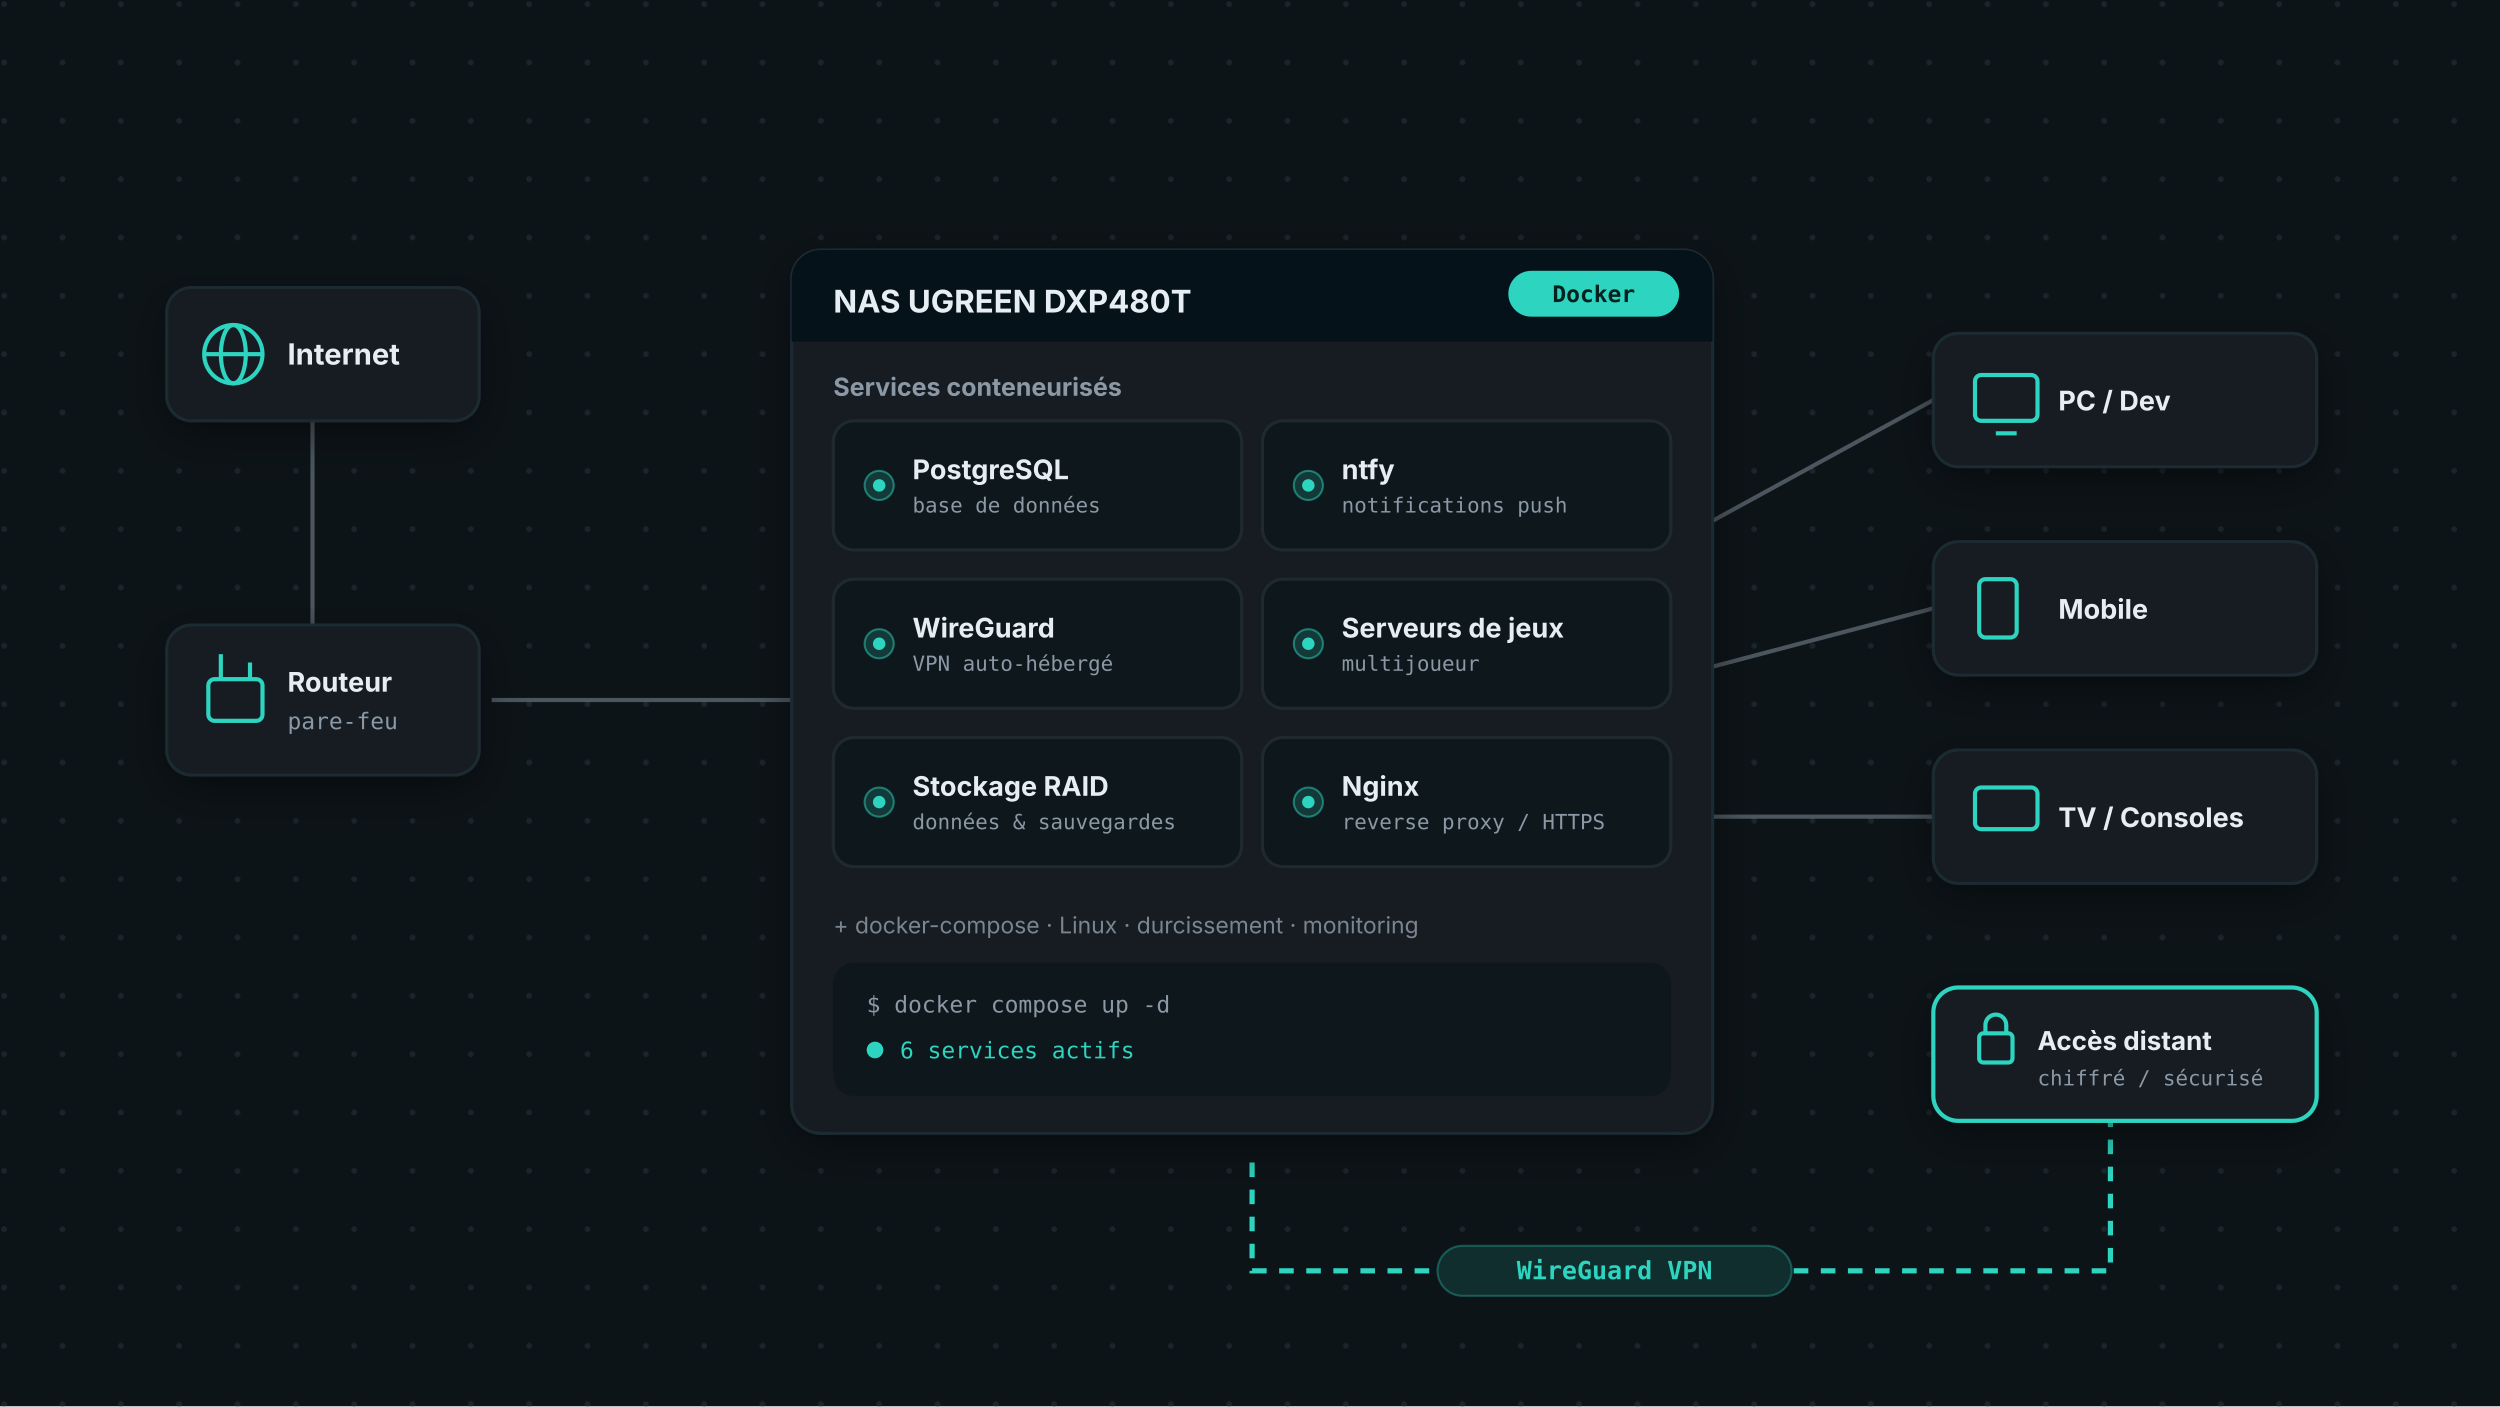
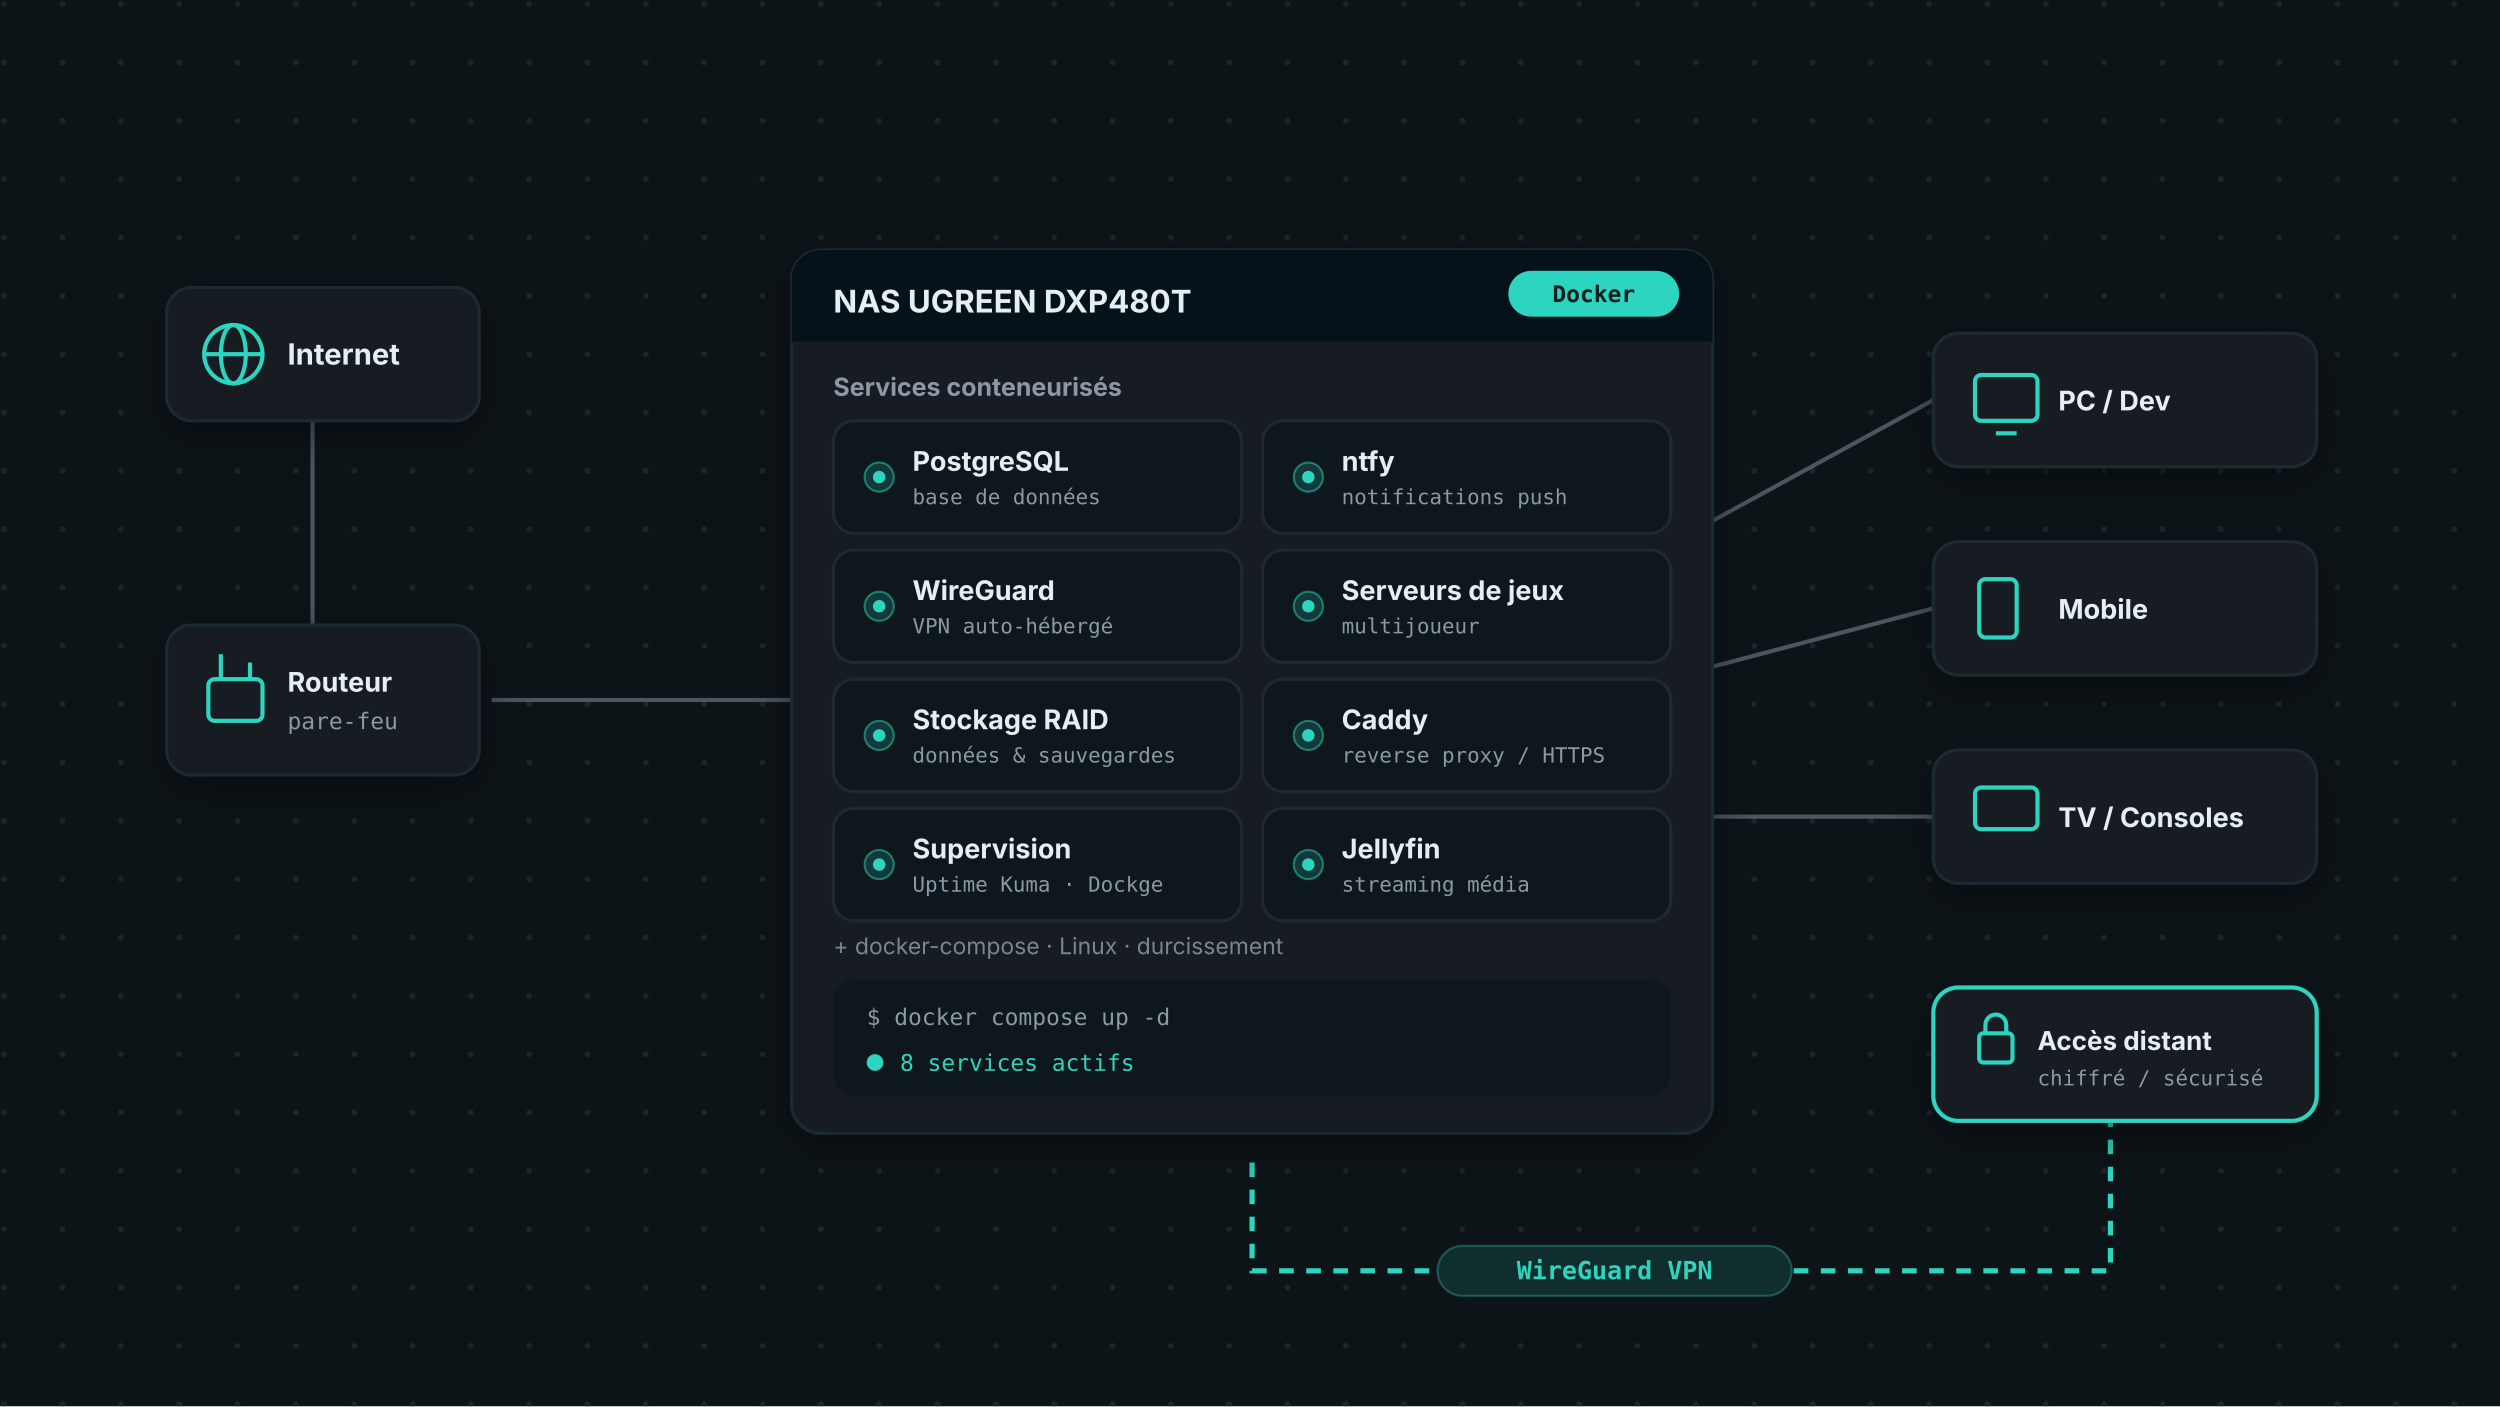
<svg xmlns="http://www.w3.org/2000/svg" width="1200" height="675" viewBox="0 0 1200 675" font-family="'Inter', system-ui, -apple-system, 'Segoe UI', Arial, sans-serif">
  <defs>
    <pattern id="homelab-dark-fr-dots" width="28" height="28" patternUnits="userSpaceOnUse">
      <circle cx="2" cy="2" r="1.4" fill="#1f2a30" fill-opacity="0.8" />
    </pattern>
    <filter id="homelab-dark-fr-sh" x="-20%" y="-20%" width="140%" height="160%">
      <feDropShadow dx="0" dy="6" stdDeviation="11" flood-color="#000000" flood-opacity="0.45" />
    </filter>
  </defs>
  <rect width="1200" height="675" fill="#0d1418" />
  <rect width="1200" height="675" fill="url(#homelab-dark-fr-dots)" />
  <g stroke="#8b98a5" stroke-opacity="0.5" stroke-width="2" fill="none">
    <path d="M150 196 L150 300" />
    <path d="M236 336 L380 336" />
    <path d="M822 250 L928 192" />
    <path d="M822 320 L928 292" />
    <path d="M822 392 L928 392" />
  </g>
  <path d="M601 558 L601 610 L1013 610 L1013 538" stroke="#2dd4bf" stroke-width="2.5" stroke-dasharray="7 6" fill="none" />
  <rect x="690" y="598" width="170" height="24" rx="12" fill="#0d1418" />
  <rect x="690" y="598" width="170" height="24" rx="12" fill="#2dd4bf" fill-opacity="0.14" stroke="#2dd4bf" stroke-opacity="0.32" />
  <text x="775" y="614" font-size="12" fill="#2dd4bf" font-weight="bold" font-family="'JetBrains Mono', ui-monospace, SFMono-Regular, Menlo, Consolas, monospace" text-anchor="middle">WireGuard VPN</text>
  <g filter="url(#homelab-dark-fr-sh)">
    <rect x="80" y="138" width="150" height="64" rx="12" fill="#121c20" stroke="#1f2a30" stroke-width="1.5" />
  </g>
  <g stroke="#2dd4bf" stroke-width="2" fill="none">
    <circle cx="112" cy="170" r="14" />
    <ellipse cx="112" cy="170" rx="6" ry="14" />
    <line x1="98" y1="170" x2="126" y2="170" />
  </g>
  <text x="138" y="175" font-size="14" fill="#e6edf3" font-weight="bold" font-family="'Inter', system-ui, -apple-system, 'Segoe UI', Arial, sans-serif">Internet</text>
  <g filter="url(#homelab-dark-fr-sh)">
    <rect x="80" y="300" width="150" height="72" rx="12" fill="#121c20" stroke="#1f2a30" stroke-width="1.5" />
  </g>
  <g stroke="#2dd4bf" stroke-width="2" fill="none">
    <rect x="100" y="326" width="26" height="20" rx="3" />
    <line x1="106" y1="326" x2="106" y2="314" />
    <line x1="120" y1="326" x2="120" y2="318" />
  </g>
  <text x="138" y="332" font-size="13" fill="#e6edf3" font-weight="bold" font-family="'Inter', system-ui, -apple-system, 'Segoe UI', Arial, sans-serif">Routeur</text>
  <text x="138" y="350" font-size="11" fill="#8b98a5" font-weight="normal" font-family="'JetBrains Mono', ui-monospace, SFMono-Regular, Menlo, Consolas, monospace">pare-feu</text>
  <g filter="url(#homelab-dark-fr-sh)">
    <rect x="380" y="120" width="442" height="424" rx="14" fill="#121c20" stroke="#1f2a30" stroke-width="1.5" />
  </g>
  <path d="M380 134 a14 14 0 0 1 14 -14 h414 a14 14 0 0 1 14 14 v30 h-442 z" fill="#06121a" />
  <text x="400" y="150" font-size="15" fill="#e6edf3" font-weight="bold" font-family="'Inter', system-ui, -apple-system, 'Segoe UI', Arial, sans-serif">NAS UGREEN DXP480T</text>
  <rect x="724" y="130" width="82" height="22" rx="11" fill="#2dd4bf" />
  <text x="765" y="145" font-size="11" fill="#06201d" font-weight="bold" font-family="'JetBrains Mono', ui-monospace, SFMono-Regular, Menlo, Consolas, monospace" text-anchor="middle">Docker</text>
  <text x="400" y="190" font-size="12" fill="#8b98a5" font-weight="bold" font-family="'Inter', system-ui, -apple-system, 'Segoe UI', Arial, sans-serif">Services conteneurisés</text>
  <g>
-     <rect x="400" y="202" width="196" height="62" rx="10" fill="#0e171b" stroke="#1f2a30" stroke-width="1.5" />
+     <rect x="400" y="202" width="196" height="54" rx="10" fill="#0e171b" stroke="#1f2a30" stroke-width="1.5" />
  </g>
-   <circle cx="422" cy="233" r="7" fill="#2dd4bf" fill-opacity="0.18" stroke="#2dd4bf" stroke-opacity="0.5" />
-   <circle cx="422" cy="233" r="3" fill="#2dd4bf" />
-   <text x="438" y="230" font-size="13" fill="#e6edf3" font-weight="bold" font-family="'Inter', system-ui, -apple-system, 'Segoe UI', Arial, sans-serif">PostgreSQL</text>
-   <text x="438" y="246" font-size="10" fill="#8b98a5" font-weight="normal" font-family="'JetBrains Mono', ui-monospace, SFMono-Regular, Menlo, Consolas, monospace">base de données</text>
+   <circle cx="422" cy="229" r="7" fill="#2dd4bf" fill-opacity="0.18" stroke="#2dd4bf" stroke-opacity="0.5" />
+   <circle cx="422" cy="229" r="3" fill="#2dd4bf" />
+   <text x="438" y="226" font-size="13" fill="#e6edf3" font-weight="bold" font-family="'Inter', system-ui, -apple-system, 'Segoe UI', Arial, sans-serif">PostgreSQL</text>
+   <text x="438" y="242" font-size="10" fill="#8b98a5" font-weight="normal" font-family="'JetBrains Mono', ui-monospace, SFMono-Regular, Menlo, Consolas, monospace">base de données</text>
  <g>
-     <rect x="606" y="202" width="196" height="62" rx="10" fill="#0e171b" stroke="#1f2a30" stroke-width="1.5" />
+     <rect x="606" y="202" width="196" height="54" rx="10" fill="#0e171b" stroke="#1f2a30" stroke-width="1.5" />
  </g>
-   <circle cx="628" cy="233" r="7" fill="#2dd4bf" fill-opacity="0.18" stroke="#2dd4bf" stroke-opacity="0.5" />
-   <circle cx="628" cy="233" r="3" fill="#2dd4bf" />
-   <text x="644" y="230" font-size="13" fill="#e6edf3" font-weight="bold" font-family="'Inter', system-ui, -apple-system, 'Segoe UI', Arial, sans-serif">ntfy</text>
-   <text x="644" y="246" font-size="10" fill="#8b98a5" font-weight="normal" font-family="'JetBrains Mono', ui-monospace, SFMono-Regular, Menlo, Consolas, monospace">notifications push</text>
+   <circle cx="628" cy="229" r="7" fill="#2dd4bf" fill-opacity="0.18" stroke="#2dd4bf" stroke-opacity="0.5" />
+   <circle cx="628" cy="229" r="3" fill="#2dd4bf" />
+   <text x="644" y="226" font-size="13" fill="#e6edf3" font-weight="bold" font-family="'Inter', system-ui, -apple-system, 'Segoe UI', Arial, sans-serif">ntfy</text>
+   <text x="644" y="242" font-size="10" fill="#8b98a5" font-weight="normal" font-family="'JetBrains Mono', ui-monospace, SFMono-Regular, Menlo, Consolas, monospace">notifications push</text>
  <g>
-     <rect x="400" y="278" width="196" height="62" rx="10" fill="#0e171b" stroke="#1f2a30" stroke-width="1.5" />
+     <rect x="400" y="264" width="196" height="54" rx="10" fill="#0e171b" stroke="#1f2a30" stroke-width="1.5" />
  </g>
-   <circle cx="422" cy="309" r="7" fill="#2dd4bf" fill-opacity="0.18" stroke="#2dd4bf" stroke-opacity="0.5" />
-   <circle cx="422" cy="309" r="3" fill="#2dd4bf" />
-   <text x="438" y="306" font-size="13" fill="#e6edf3" font-weight="bold" font-family="'Inter', system-ui, -apple-system, 'Segoe UI', Arial, sans-serif">WireGuard</text>
-   <text x="438" y="322" font-size="10" fill="#8b98a5" font-weight="normal" font-family="'JetBrains Mono', ui-monospace, SFMono-Regular, Menlo, Consolas, monospace">VPN auto-hébergé</text>
+   <circle cx="422" cy="291" r="7" fill="#2dd4bf" fill-opacity="0.18" stroke="#2dd4bf" stroke-opacity="0.5" />
+   <circle cx="422" cy="291" r="3" fill="#2dd4bf" />
+   <text x="438" y="288" font-size="13" fill="#e6edf3" font-weight="bold" font-family="'Inter', system-ui, -apple-system, 'Segoe UI', Arial, sans-serif">WireGuard</text>
+   <text x="438" y="304" font-size="10" fill="#8b98a5" font-weight="normal" font-family="'JetBrains Mono', ui-monospace, SFMono-Regular, Menlo, Consolas, monospace">VPN auto-hébergé</text>
  <g>
-     <rect x="606" y="278" width="196" height="62" rx="10" fill="#0e171b" stroke="#1f2a30" stroke-width="1.5" />
+     <rect x="606" y="264" width="196" height="54" rx="10" fill="#0e171b" stroke="#1f2a30" stroke-width="1.5" />
  </g>
-   <circle cx="628" cy="309" r="7" fill="#2dd4bf" fill-opacity="0.18" stroke="#2dd4bf" stroke-opacity="0.5" />
-   <circle cx="628" cy="309" r="3" fill="#2dd4bf" />
-   <text x="644" y="306" font-size="13" fill="#e6edf3" font-weight="bold" font-family="'Inter', system-ui, -apple-system, 'Segoe UI', Arial, sans-serif">Serveurs de jeux</text>
-   <text x="644" y="322" font-size="10" fill="#8b98a5" font-weight="normal" font-family="'JetBrains Mono', ui-monospace, SFMono-Regular, Menlo, Consolas, monospace">multijoueur</text>
+   <circle cx="628" cy="291" r="7" fill="#2dd4bf" fill-opacity="0.18" stroke="#2dd4bf" stroke-opacity="0.5" />
+   <circle cx="628" cy="291" r="3" fill="#2dd4bf" />
+   <text x="644" y="288" font-size="13" fill="#e6edf3" font-weight="bold" font-family="'Inter', system-ui, -apple-system, 'Segoe UI', Arial, sans-serif">Serveurs de jeux</text>
+   <text x="644" y="304" font-size="10" fill="#8b98a5" font-weight="normal" font-family="'JetBrains Mono', ui-monospace, SFMono-Regular, Menlo, Consolas, monospace">multijoueur</text>
  <g>
-     <rect x="400" y="354" width="196" height="62" rx="10" fill="#0e171b" stroke="#1f2a30" stroke-width="1.5" />
+     <rect x="400" y="326" width="196" height="54" rx="10" fill="#0e171b" stroke="#1f2a30" stroke-width="1.5" />
  </g>
-   <circle cx="422" cy="385" r="7" fill="#2dd4bf" fill-opacity="0.18" stroke="#2dd4bf" stroke-opacity="0.5" />
-   <circle cx="422" cy="385" r="3" fill="#2dd4bf" />
-   <text x="438" y="382" font-size="13" fill="#e6edf3" font-weight="bold" font-family="'Inter', system-ui, -apple-system, 'Segoe UI', Arial, sans-serif">Stockage RAID</text>
-   <text x="438" y="398" font-size="10" fill="#8b98a5" font-weight="normal" font-family="'JetBrains Mono', ui-monospace, SFMono-Regular, Menlo, Consolas, monospace">données &amp; sauvegardes</text>
+   <circle cx="422" cy="353" r="7" fill="#2dd4bf" fill-opacity="0.18" stroke="#2dd4bf" stroke-opacity="0.5" />
+   <circle cx="422" cy="353" r="3" fill="#2dd4bf" />
+   <text x="438" y="350" font-size="13" fill="#e6edf3" font-weight="bold" font-family="'Inter', system-ui, -apple-system, 'Segoe UI', Arial, sans-serif">Stockage RAID</text>
+   <text x="438" y="366" font-size="10" fill="#8b98a5" font-weight="normal" font-family="'JetBrains Mono', ui-monospace, SFMono-Regular, Menlo, Consolas, monospace">données &amp; sauvegardes</text>
  <g>
-     <rect x="606" y="354" width="196" height="62" rx="10" fill="#0e171b" stroke="#1f2a30" stroke-width="1.5" />
+     <rect x="606" y="326" width="196" height="54" rx="10" fill="#0e171b" stroke="#1f2a30" stroke-width="1.5" />
  </g>
-   <circle cx="628" cy="385" r="7" fill="#2dd4bf" fill-opacity="0.18" stroke="#2dd4bf" stroke-opacity="0.5" />
-   <circle cx="628" cy="385" r="3" fill="#2dd4bf" />
-   <text x="644" y="382" font-size="13" fill="#e6edf3" font-weight="bold" font-family="'Inter', system-ui, -apple-system, 'Segoe UI', Arial, sans-serif">Nginx</text>
-   <text x="644" y="398" font-size="10" fill="#8b98a5" font-weight="normal" font-family="'JetBrains Mono', ui-monospace, SFMono-Regular, Menlo, Consolas, monospace">reverse proxy / HTTPS</text>
-   <text x="400" y="448" font-size="11" fill="#8b98a5" fill-opacity="0.85" font-weight="normal" font-family="'Inter', system-ui, -apple-system, 'Segoe UI', Arial, sans-serif">+ docker-compose · Linux · durcissement · monitoring</text>
-   <rect x="400" y="462" width="402" height="64" rx="10" fill="#0e171b" />
-   <text x="416" y="486" font-size="11" fill="#8b98a5" font-weight="normal" font-family="'JetBrains Mono', ui-monospace, SFMono-Regular, Menlo, Consolas, monospace">$ docker compose up -d</text>
-   <circle cx="420" cy="504" r="4" fill="#2dd4bf" />
-   <text x="432" y="508" font-size="11" fill="#2dd4bf" font-weight="normal" font-family="'JetBrains Mono', ui-monospace, SFMono-Regular, Menlo, Consolas, monospace">6 services actifs</text>
+   <circle cx="628" cy="353" r="7" fill="#2dd4bf" fill-opacity="0.18" stroke="#2dd4bf" stroke-opacity="0.5" />
+   <circle cx="628" cy="353" r="3" fill="#2dd4bf" />
+   <text x="644" y="350" font-size="13" fill="#e6edf3" font-weight="bold" font-family="'Inter', system-ui, -apple-system, 'Segoe UI', Arial, sans-serif">Caddy</text>
+   <text x="644" y="366" font-size="10" fill="#8b98a5" font-weight="normal" font-family="'JetBrains Mono', ui-monospace, SFMono-Regular, Menlo, Consolas, monospace">reverse proxy / HTTPS</text>
+   <g>
+     <rect x="400" y="388" width="196" height="54" rx="10" fill="#0e171b" stroke="#1f2a30" stroke-width="1.5" />
+   </g>
+   <circle cx="422" cy="415" r="7" fill="#2dd4bf" fill-opacity="0.18" stroke="#2dd4bf" stroke-opacity="0.5" />
+   <circle cx="422" cy="415" r="3" fill="#2dd4bf" />
+   <text x="438" y="412" font-size="13" fill="#e6edf3" font-weight="bold" font-family="'Inter', system-ui, -apple-system, 'Segoe UI', Arial, sans-serif">Supervision</text>
+   <text x="438" y="428" font-size="10" fill="#8b98a5" font-weight="normal" font-family="'JetBrains Mono', ui-monospace, SFMono-Regular, Menlo, Consolas, monospace">Uptime Kuma · Dockge</text>
+   <g>
+     <rect x="606" y="388" width="196" height="54" rx="10" fill="#0e171b" stroke="#1f2a30" stroke-width="1.5" />
+   </g>
+   <circle cx="628" cy="415" r="7" fill="#2dd4bf" fill-opacity="0.18" stroke="#2dd4bf" stroke-opacity="0.5" />
+   <circle cx="628" cy="415" r="3" fill="#2dd4bf" />
+   <text x="644" y="412" font-size="13" fill="#e6edf3" font-weight="bold" font-family="'Inter', system-ui, -apple-system, 'Segoe UI', Arial, sans-serif">Jellyfin</text>
+   <text x="644" y="428" font-size="10" fill="#8b98a5" font-weight="normal" font-family="'JetBrains Mono', ui-monospace, SFMono-Regular, Menlo, Consolas, monospace">streaming média</text>
+   <text x="400" y="458" font-size="11" fill="#8b98a5" fill-opacity="0.85" font-weight="normal" font-family="'Inter', system-ui, -apple-system, 'Segoe UI', Arial, sans-serif">+ docker-compose · Linux · durcissement</text>
+   <rect x="400" y="470" width="402" height="56" rx="10" fill="#0e171b" />
+   <text x="416" y="492" font-size="11" fill="#8b98a5" font-weight="normal" font-family="'JetBrains Mono', ui-monospace, SFMono-Regular, Menlo, Consolas, monospace">$ docker compose up -d</text>
+   <circle cx="420" cy="510" r="4" fill="#2dd4bf" />
+   <text x="432" y="514" font-size="11" fill="#2dd4bf" font-weight="normal" font-family="'JetBrains Mono', ui-monospace, SFMono-Regular, Menlo, Consolas, monospace">8 services actifs</text>
  <g filter="url(#homelab-dark-fr-sh)">
    <rect x="928" y="160" width="184" height="64" rx="12" fill="#121c20" stroke="#1f2a30" stroke-width="1.5" />
  </g>
  <g stroke="#2dd4bf" stroke-width="2" fill="none">
    <rect x="948" y="180" width="30" height="22" rx="3" />
    <line x1="958" y1="208" x2="968" y2="208" />
  </g>
  <text x="988" y="197" font-size="13" fill="#e6edf3" font-weight="bold" font-family="'Inter', system-ui, -apple-system, 'Segoe UI', Arial, sans-serif">PC / Dev</text>
  <g filter="url(#homelab-dark-fr-sh)">
    <rect x="928" y="260" width="184" height="64" rx="12" fill="#121c20" stroke="#1f2a30" stroke-width="1.5" />
  </g>
  <g stroke="#2dd4bf" stroke-width="2" fill="none">
    <rect x="950" y="278" width="18" height="28" rx="3" />
  </g>
  <text x="988" y="297" font-size="13" fill="#e6edf3" font-weight="bold" font-family="'Inter', system-ui, -apple-system, 'Segoe UI', Arial, sans-serif">Mobile</text>
  <g filter="url(#homelab-dark-fr-sh)">
    <rect x="928" y="360" width="184" height="64" rx="12" fill="#121c20" stroke="#1f2a30" stroke-width="1.5" />
  </g>
  <g stroke="#2dd4bf" stroke-width="2" fill="none">
    <rect x="948" y="378" width="30" height="20" rx="3" />
  </g>
  <text x="988" y="397" font-size="13" fill="#e6edf3" font-weight="bold" font-family="'Inter', system-ui, -apple-system, 'Segoe UI', Arial, sans-serif">TV / Consoles</text>
  <g filter="url(#homelab-dark-fr-sh)">
    <rect x="928" y="474" width="184" height="64" rx="12" fill="#121c20" stroke="#2dd4bf" stroke-width="2" />
  </g>
  <g stroke="#2dd4bf" stroke-width="2" fill="none">
    <rect x="950" y="496" width="16" height="14" rx="2" />
    <path d="M953 496 v-4 a5 5 0 0 1 10 0 v4" />
  </g>
  <text x="978" y="504" font-size="12.5" fill="#e6edf3" font-weight="bold" font-family="'Inter', system-ui, -apple-system, 'Segoe UI', Arial, sans-serif">Accès distant</text>
  <text x="978" y="521" font-size="10" fill="#8b98a5" font-weight="normal" font-family="'JetBrains Mono', ui-monospace, SFMono-Regular, Menlo, Consolas, monospace">chiffré / sécurisé</text>
</svg>
